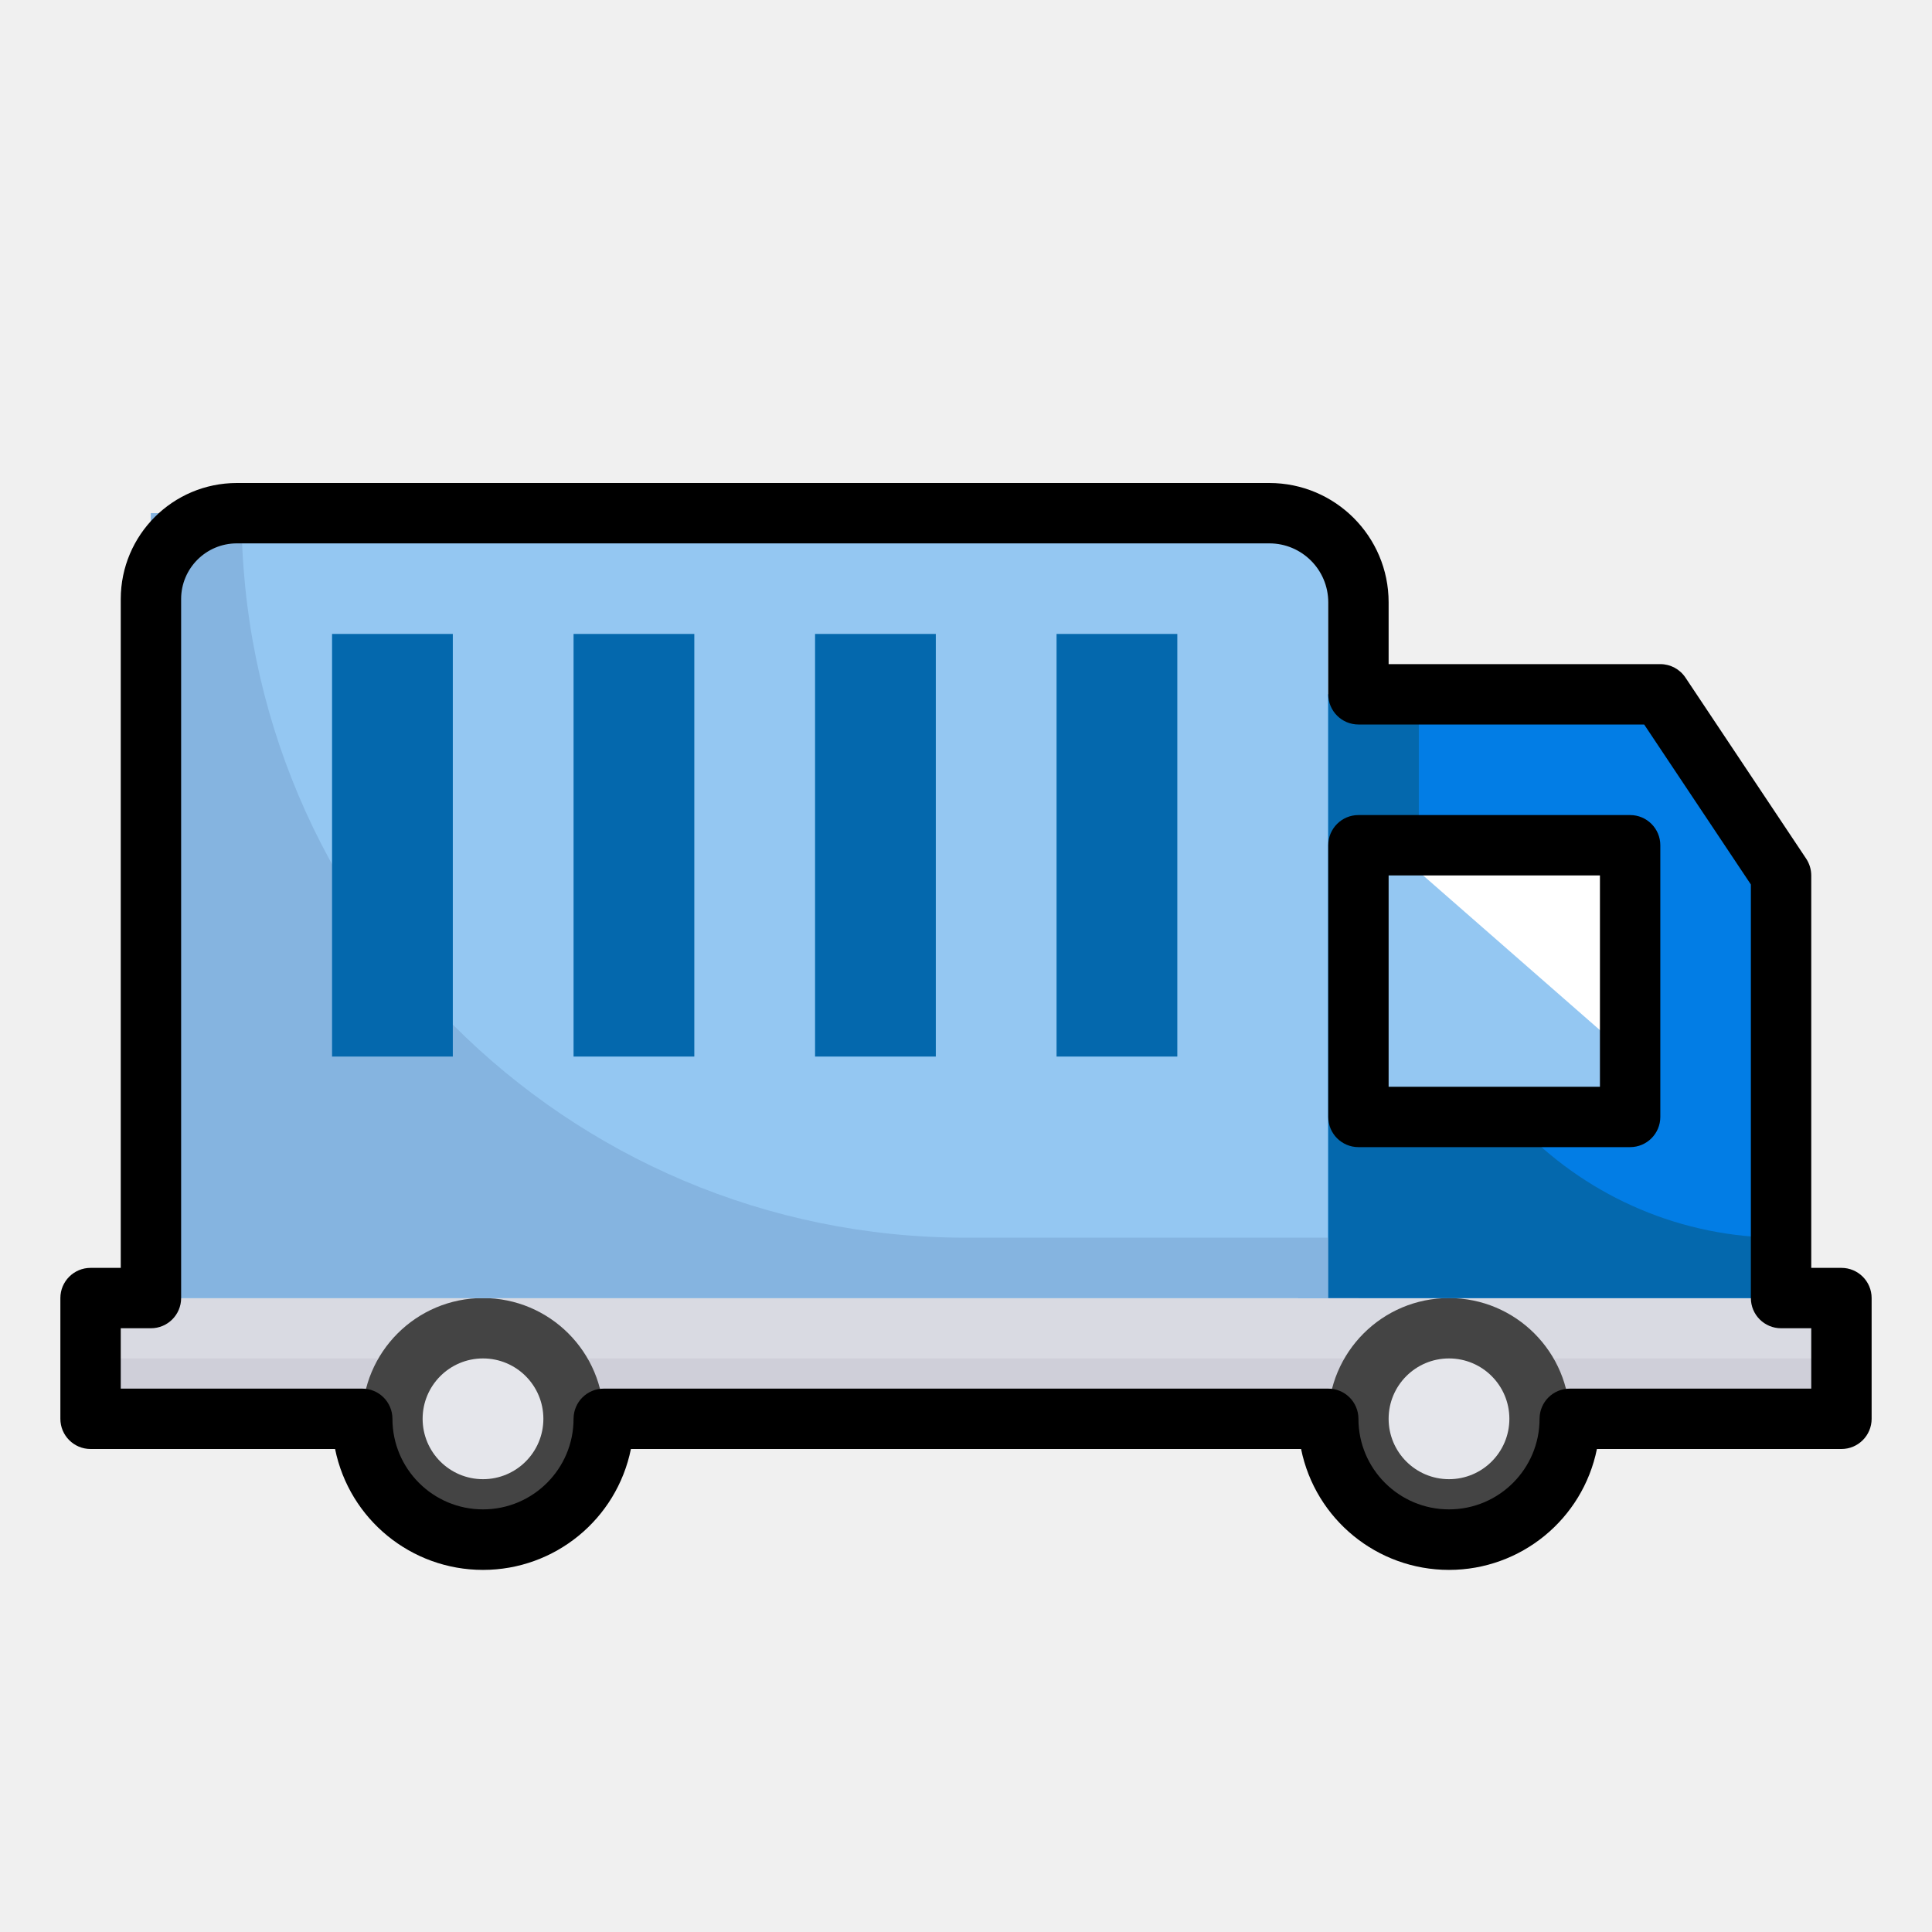
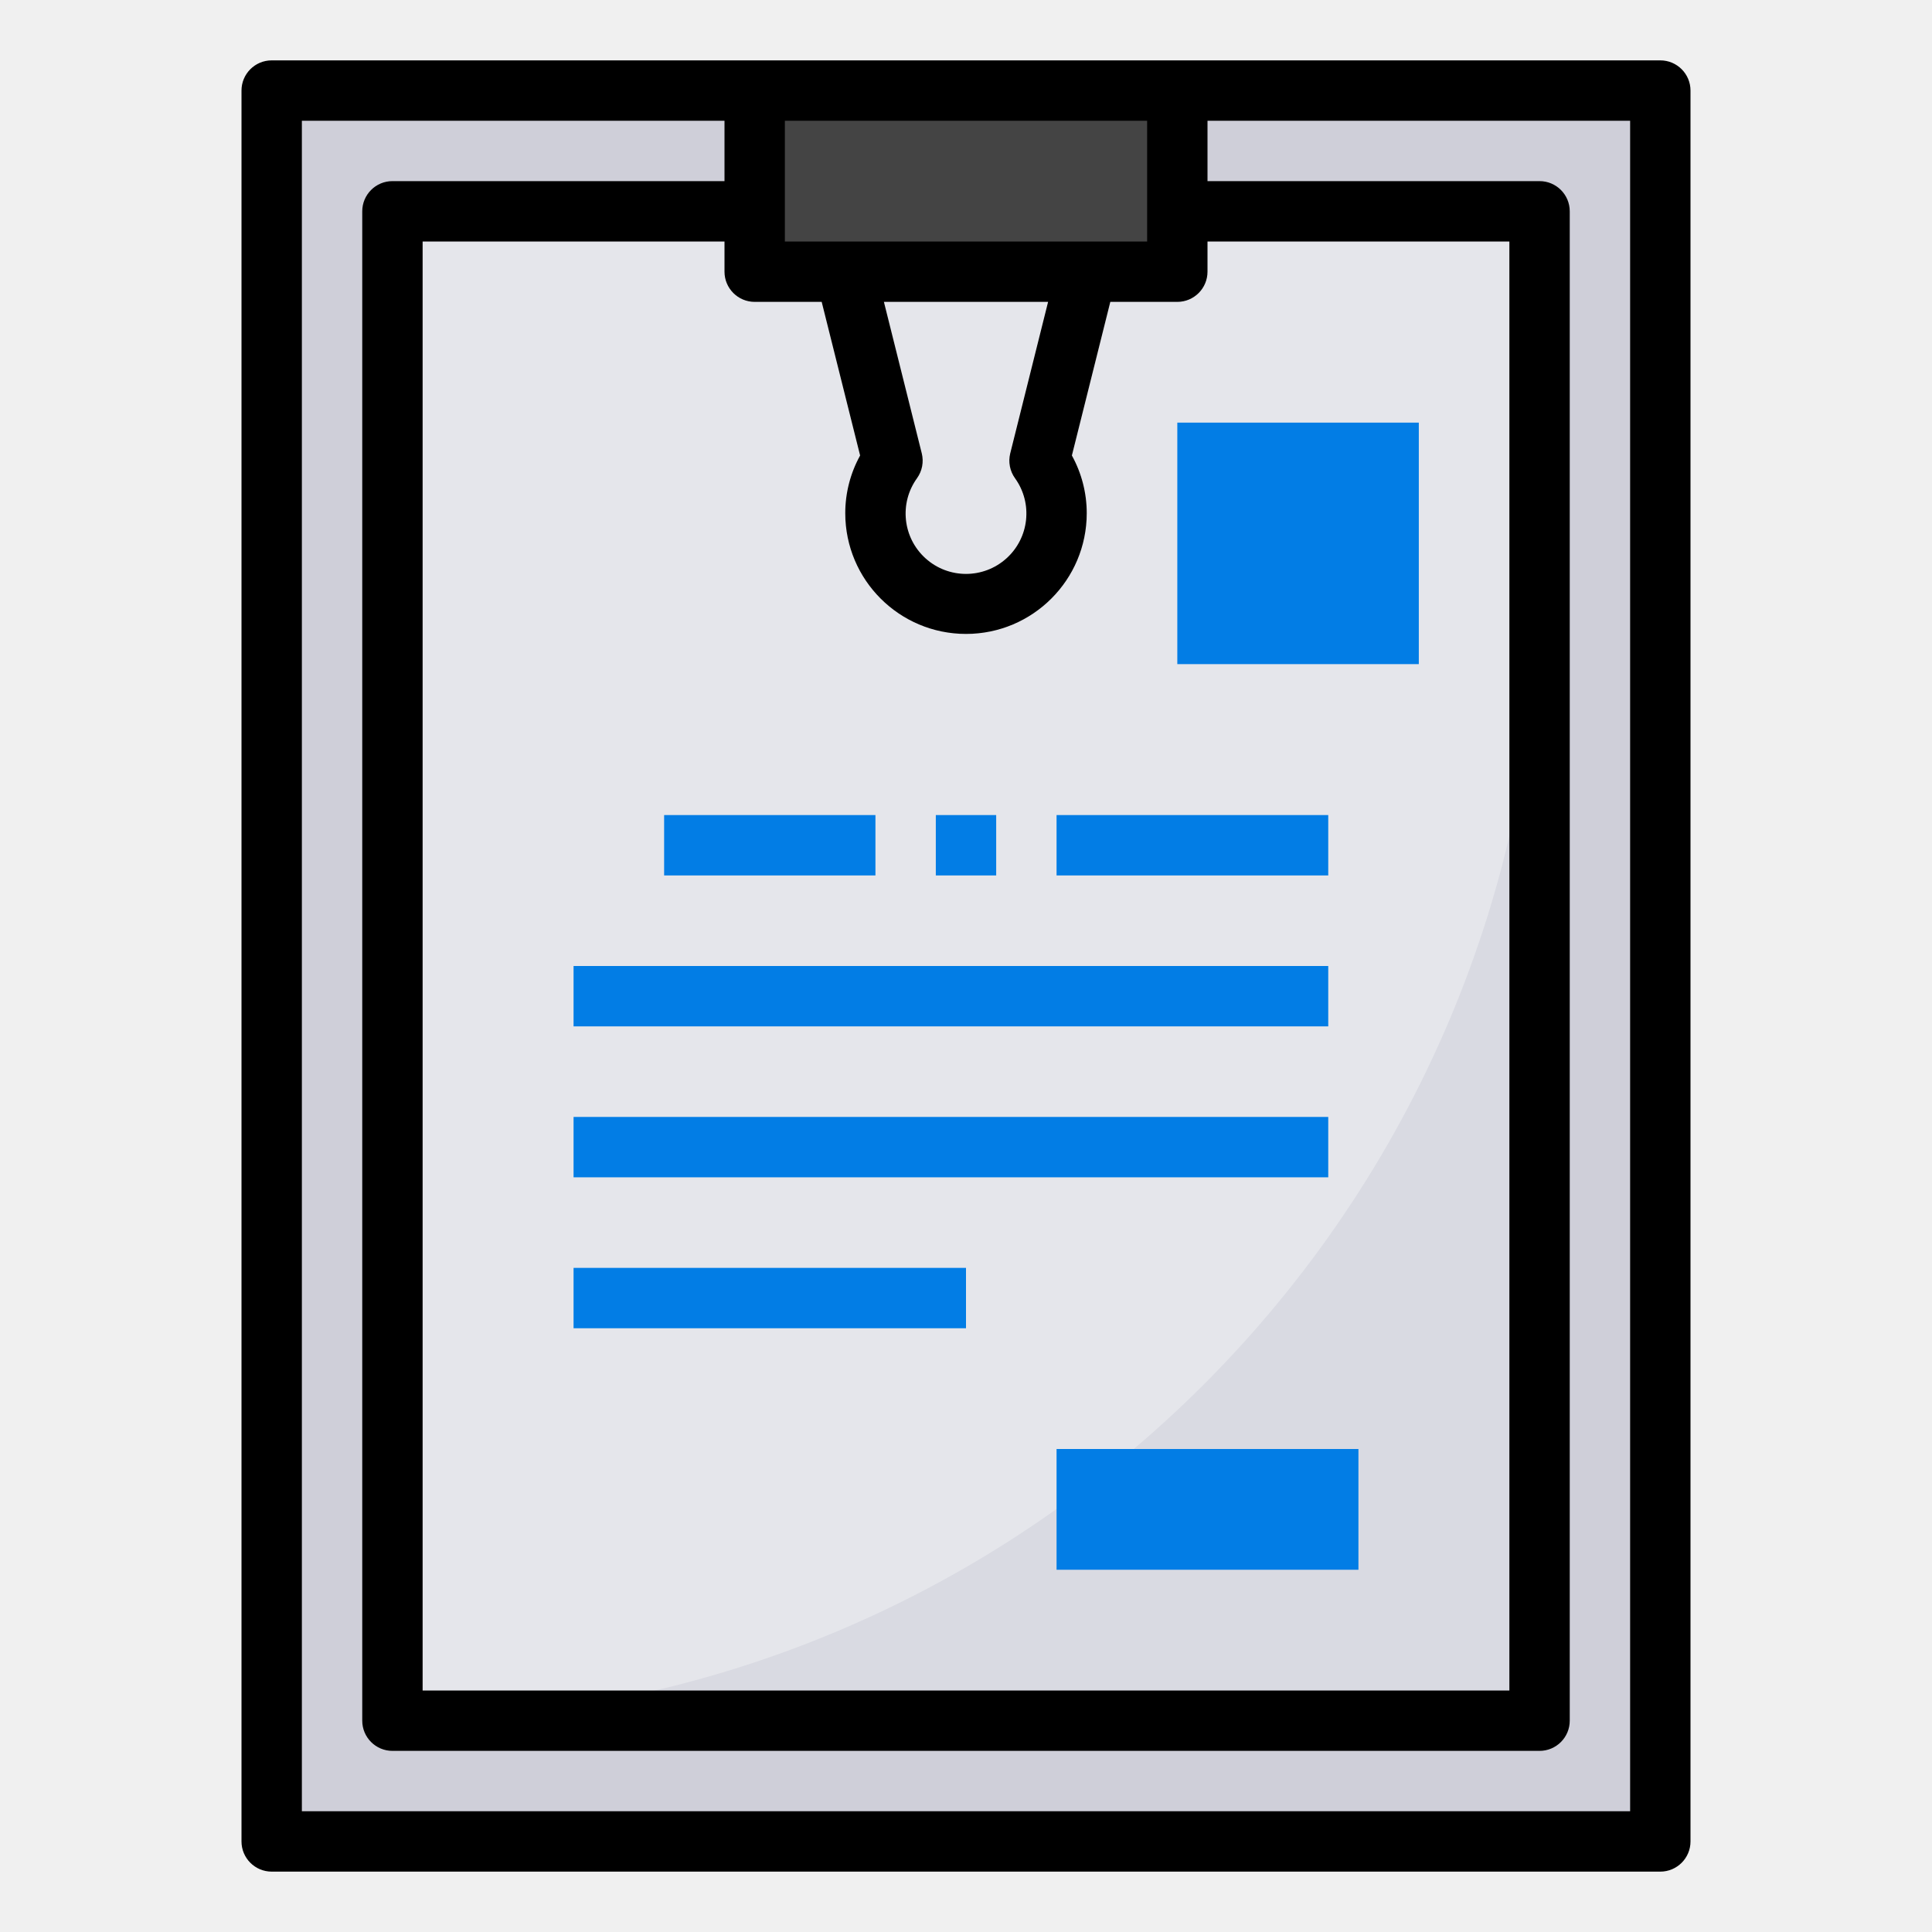
<svg xmlns="http://www.w3.org/2000/svg" id="fill" viewBox="0 0 64 64">
-   <polygon points="59 43 59 29 55 23 44 23 44 17 5 17 5 43 3 43 3 47 61 47 61 43 59 43" style="fill:#d9dae2" />
-   <polygon points="59 43 43 43 43 23 55 23 59 29 59 43" style="fill:#027de5" />
-   <rect height="2" style="fill:#cfcfd9" width="58" x="3" y="45" />
-   <circle cx="48" cy="47" r="4" style="fill:#444" />
-   <circle cx="16" cy="47" r="4" style="fill:#444" />
-   <circle cx="16" cy="47" r="2" style="fill:#e5e6eb" />
-   <circle cx="48" cy="47" r="2" style="fill:#e5e6eb" />
-   <rect height="26" style="fill:#94c7f2" width="39" x="5" y="17" />
-   <path d="M8,17H5V43H45V41H32A24,24,0,0,1,8,17Z" style="fill:#85b4e0" />
-   <rect height="14" style="fill:#0468ad" width="4" x="35" y="21" />
-   <rect height="14" style="fill:#0468ad" width="4" x="27" y="21" />
-   <rect height="14" style="fill:#0468ad" width="4" x="19" y="21" />
-   <rect height="14" style="fill:#0468ad" width="4" x="11" y="21" />
-   <path d="M59,43H44V23h3v6A12,12,0,0,0,59,41h0Z" style="fill:#0468ad" />
-   <polygon points="54 36.926 45 36.926 45 28 54 28 54 33.101 54 36.926" style="fill:#94c7f2" />
-   <polygon points="54 35 46 28 54 28 54 35" style="fill:#fff" />
-   <path d="M61,42H60V29a1.006,1.006,0,0,0-.168-.555l-4-6A1,1,0,0,0,55,22H46V19.949A3.953,3.953,0,0,0,42.051,16H7.844A3.848,3.848,0,0,0,4,19.844V42H3a1,1,0,0,0-1,1v4a1,1,0,0,0,1,1h8.1a5,5,0,0,0,9.8,0H43.1a5,5,0,0,0,9.8,0H61a1,1,0,0,0,1-1V43A1,1,0,0,0,61,42Zm-1,4H52a1,1,0,0,0-1,1,3,3,0,0,1-6,0,1,1,0,0,0-1-1H20a1,1,0,0,0-1,1,3,3,0,0,1-6,0,1,1,0,0,0-1-1H4V44H5a1,1,0,0,0,1-1V19.844A1.846,1.846,0,0,1,7.844,18H42.051A1.952,1.952,0,0,1,44,19.949V23a1,1,0,0,0,1,1h9.465L58,29.3V43a1,1,0,0,0,1,1h1Z" />
-   <path d="M54,27H45a1,1,0,0,0-1,1v9a1,1,0,0,0,1,1h9a1,1,0,0,0,1-1V28A1,1,0,0,0,54,27Zm-1,9H46V29h7Z" />
+   <rect height="58" style="fill:#cfcfd9" width="46" x="9" y="3" />
+   <rect height="50" style="fill:#d9dae2" width="38" x="13" y="7" />
+   <path d="M13,7H51a0,0,0,0,1,0,0V19A38,38,0,0,1,13,57h0a0,0,0,0,1,0,0V7A0,0,0,0,1,13,7Z" style="fill:#e5e6eb" />
+   <path d="M32,21a4,4,0,0,1-4-4,3.952,3.952,0,0,1,.492-1.911L26.863,8.575,28.8,8.091l1.731,6.926a1,1,0,0,1-.157.824,2,2,0,1,0,3.244,0,1,1,0,0,1-.157-.824L35.28,7.758l1.94.484-1.712,6.847A3.952,3.952,0,0,1,36,17,4,4,0,0,1,32,21Z" style="fill:#fff" />
+   <rect height="4" style="fill:#027de5" width="10" x="35" y="48" />
+   <rect height="2" style="fill:#027de5" width="7" x="22" y="27" />
+   <rect height="2" style="fill:#027de5" width="2" x="31" y="27" />
+   <rect height="2" style="fill:#027de5" width="9" x="35" y="27" />
+   <rect height="8" style="fill:#027de5" width="8" x="39" y="14" />
+   <rect height="2" style="fill:#027de5" width="25" x="19" y="32" />
+   <rect height="2" style="fill:#027de5" width="25" x="19" y="37" />
+   <rect height="2" style="fill:#027de5" width="13" x="19" y="42" />
+   <rect height="6" style="fill:#444" width="14" x="25" y="3" />
+   <path d="M55,2H9A1,1,0,0,0,8,3V61a1,1,0,0,0,1,1H55a1,1,0,0,0,1-1V3A1,1,0,0,0,55,2ZM25,10h2.219l1.273,5.089A3.952,3.952,0,0,0,28,17a4,4,0,0,0,8,0,3.952,3.952,0,0,0-.492-1.911L36.781,10H39a1,1,0,0,0,1-1V8H50V56H14V8H24V9A1,1,0,0,0,25,10Zm8.622,5.841a2,2,0,1,1-3.244,0,1,1,0,0,0,.157-.824L29.281,10h5.438l-1.254,5.017A1,1,0,0,0,33.622,15.841ZM38,8H26V4H38ZM54,60H10V4H24V6H13a1,1,0,0,0-1,1V57a1,1,0,0,0,1,1H51a1,1,0,0,0,1-1V7a1,1,0,0,0-1-1H40V4H54Z" />
</svg>
